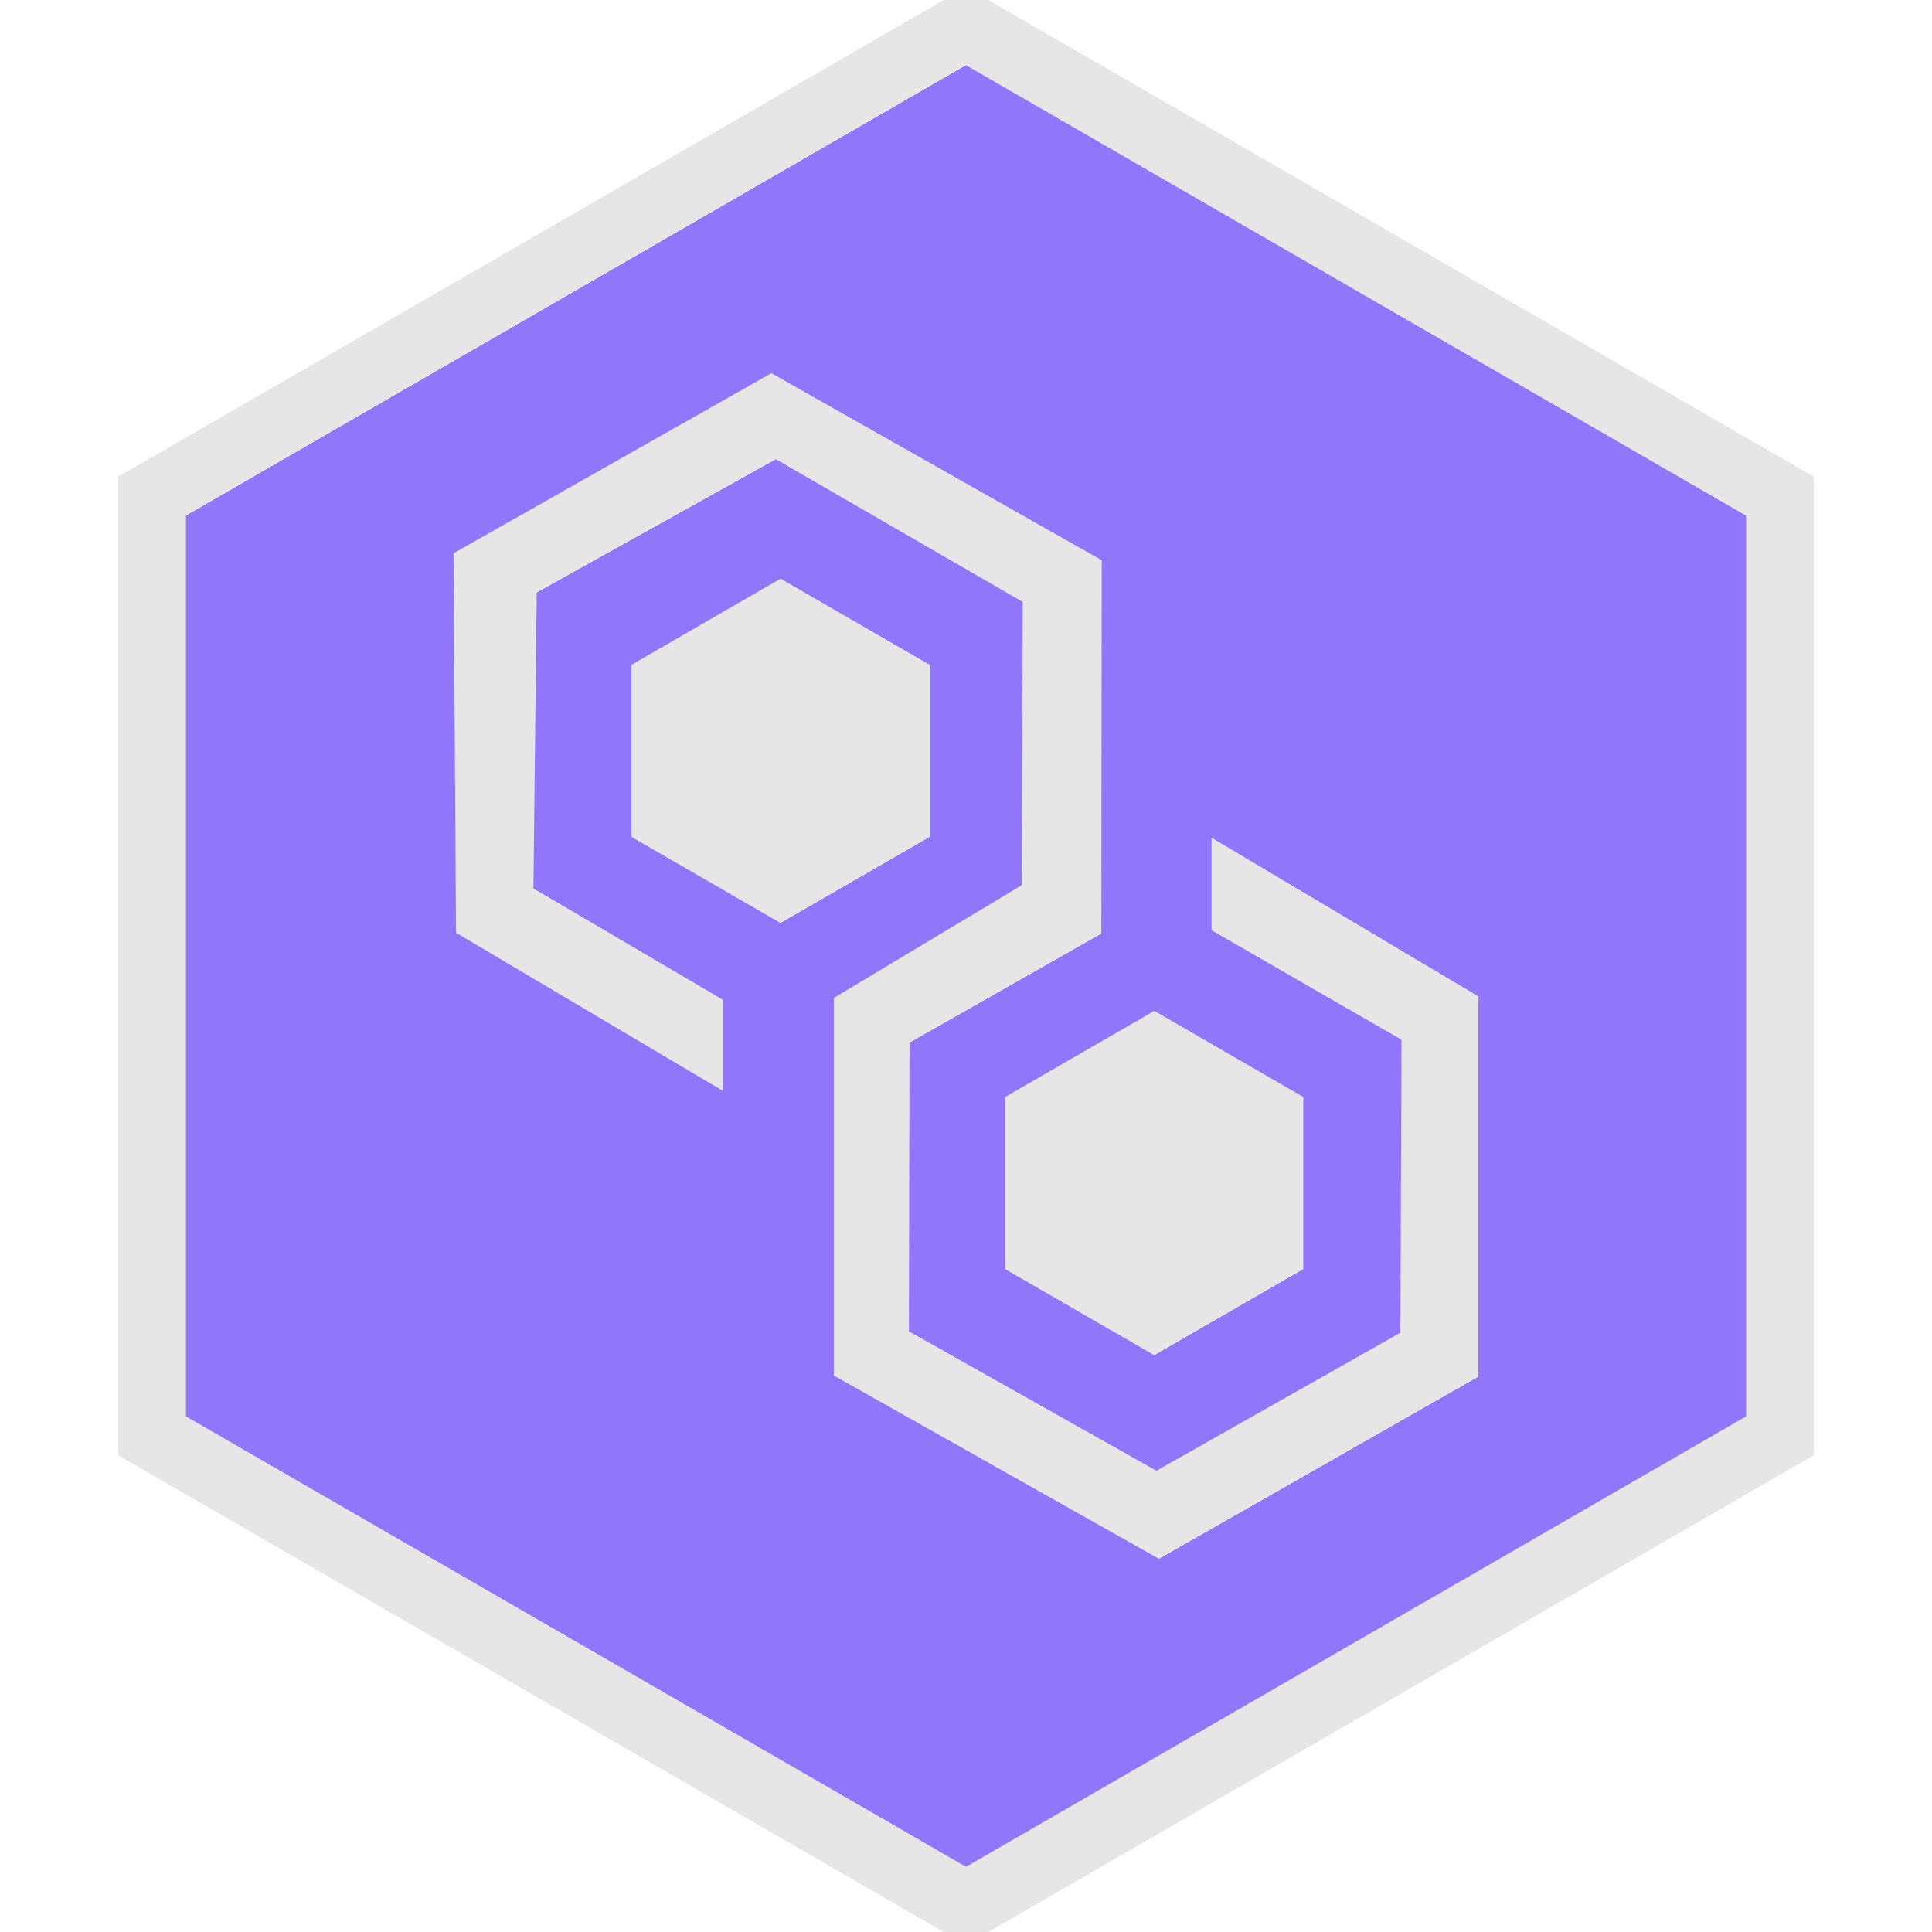
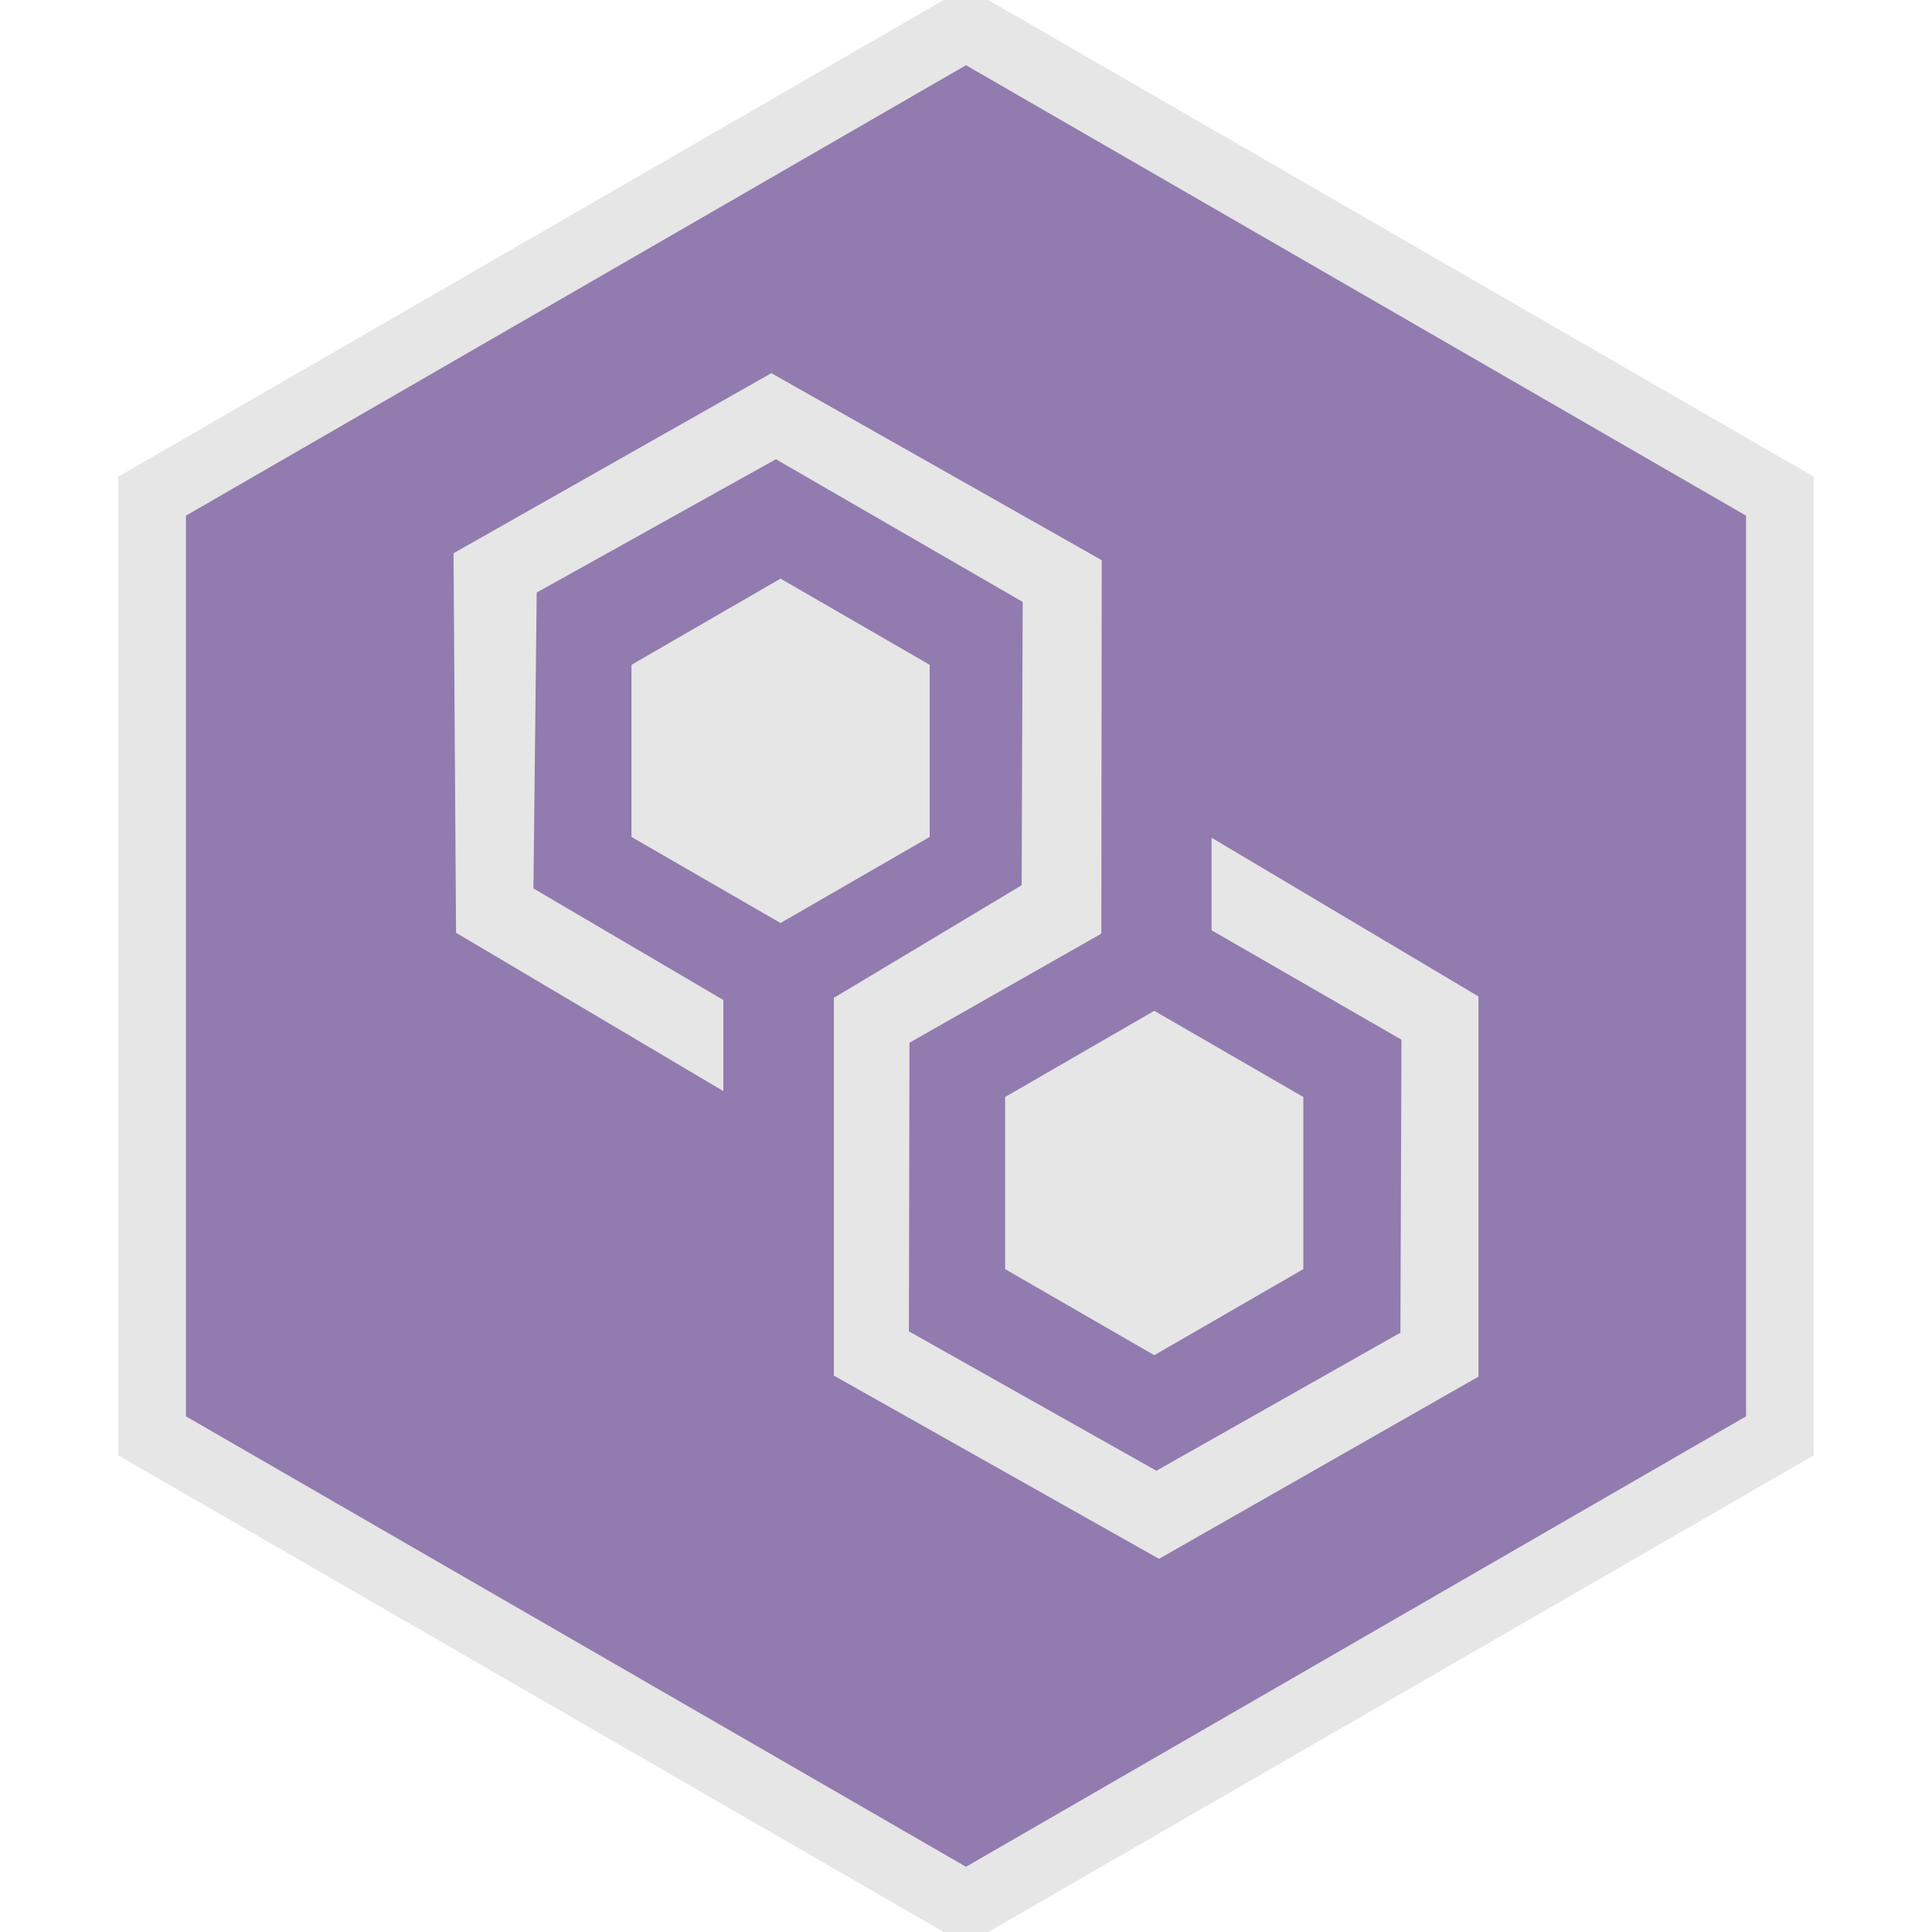
<svg xmlns="http://www.w3.org/2000/svg" version="1.1" id="Layer_1" x="0px" y="0px" viewBox="0 0 2000 2000" style="enable-background:new 0 0 2000 2000;" xml:space="preserve">
  <style type="text/css">
- 	.st0{fill:#9076FB;stroke:#E6E6E6;stroke-width:70;stroke-miterlimit:10;}
+ 	.st0{fill:#917baf;stroke:#E6E6E6;stroke-width:70;stroke-miterlimit:10;}
	.st1{fill:#E6E6E6;}
</style>
  <polygon class="st0" points="1842.5,1486.4 1842.5,513.6 1000,27.1 157.5,513.6 157.5,1486.4 1000,1972.9 " />
-   <polygon class="st1" points="469.5,572.7 798.5,386.3 1140.5,579.9 1140.1,966.5 941.5,1079.4 940.9,1378.2 1197.1,1522.5   1449.7,1379.6 1450.8,1076.3 1254.2,963 1254.2,867.2 1530.5,1031.5 1530.5,1425.1 1199.8,1613.7 863.2,1424 863.2,1033   1057.6,916.4 1058.7,623.1 803.2,475.4 555.6,613.4 552.2,919.7 748.8,1035.2 748.8,1129.5 472.1,965.6 " />
+   <polygon class="st1" points="469.5,572.7 798.5,386.3 1140.5,579.9 1140.1,966.5 941.5,1079.4 940.9,1378.2 1197.1,1522.5  1449.7,1379.6 1450.8,1076.3 1254.2,963 1254.2,867.2 1530.5,1031.5 1530.5,1425.1 1199.8,1613.7 863.2,1424 863.2,1033  1057.6,916.4 1058.7,623.1 803.2,475.4 555.6,613.4 552.2,919.7 748.8,1035.2 748.8,1129.5 472.1,965.6 " />
  <polygon class="st1" points="808,599 653.7,688.2 653.7,866.4 808,955.5 962.4,866.4 962.4,688.2 " />
  <polygon class="st1" points="1194.9,1046.4 1040.5,1135.6 1040.5,1313.8 1194.9,1402.9 1349.2,1313.8 1349.2,1135.6 " />
</svg>
